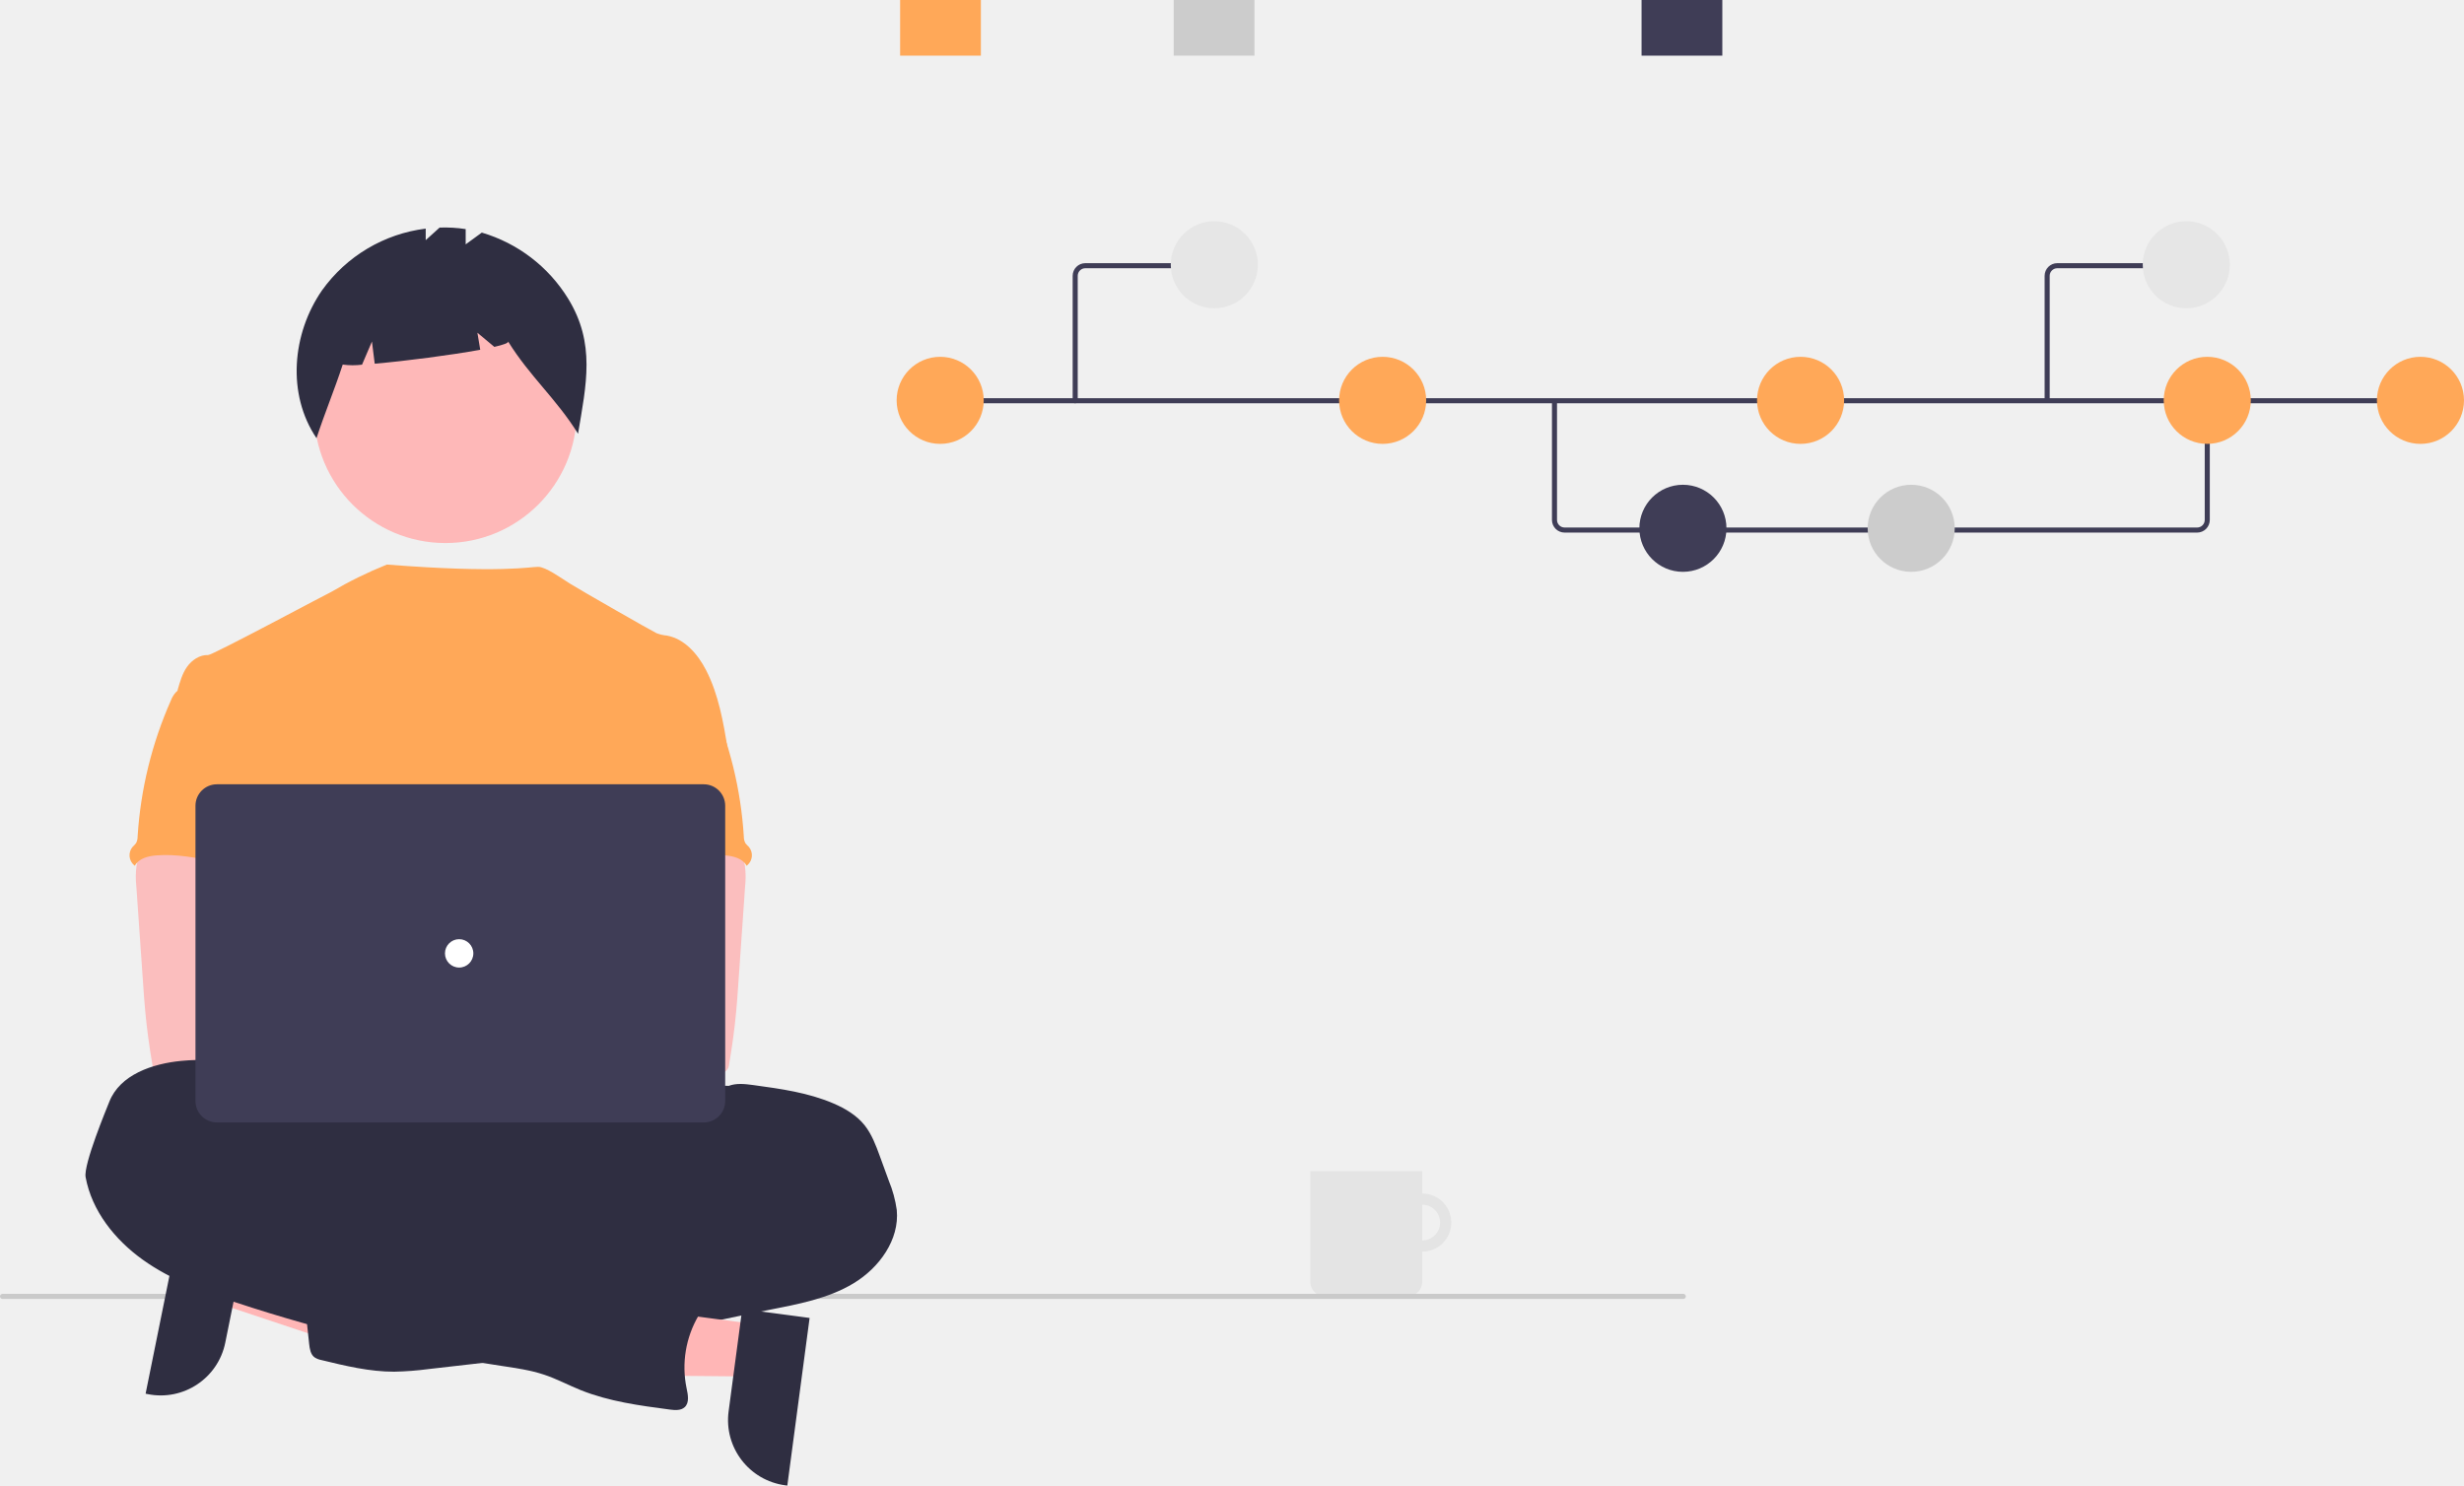
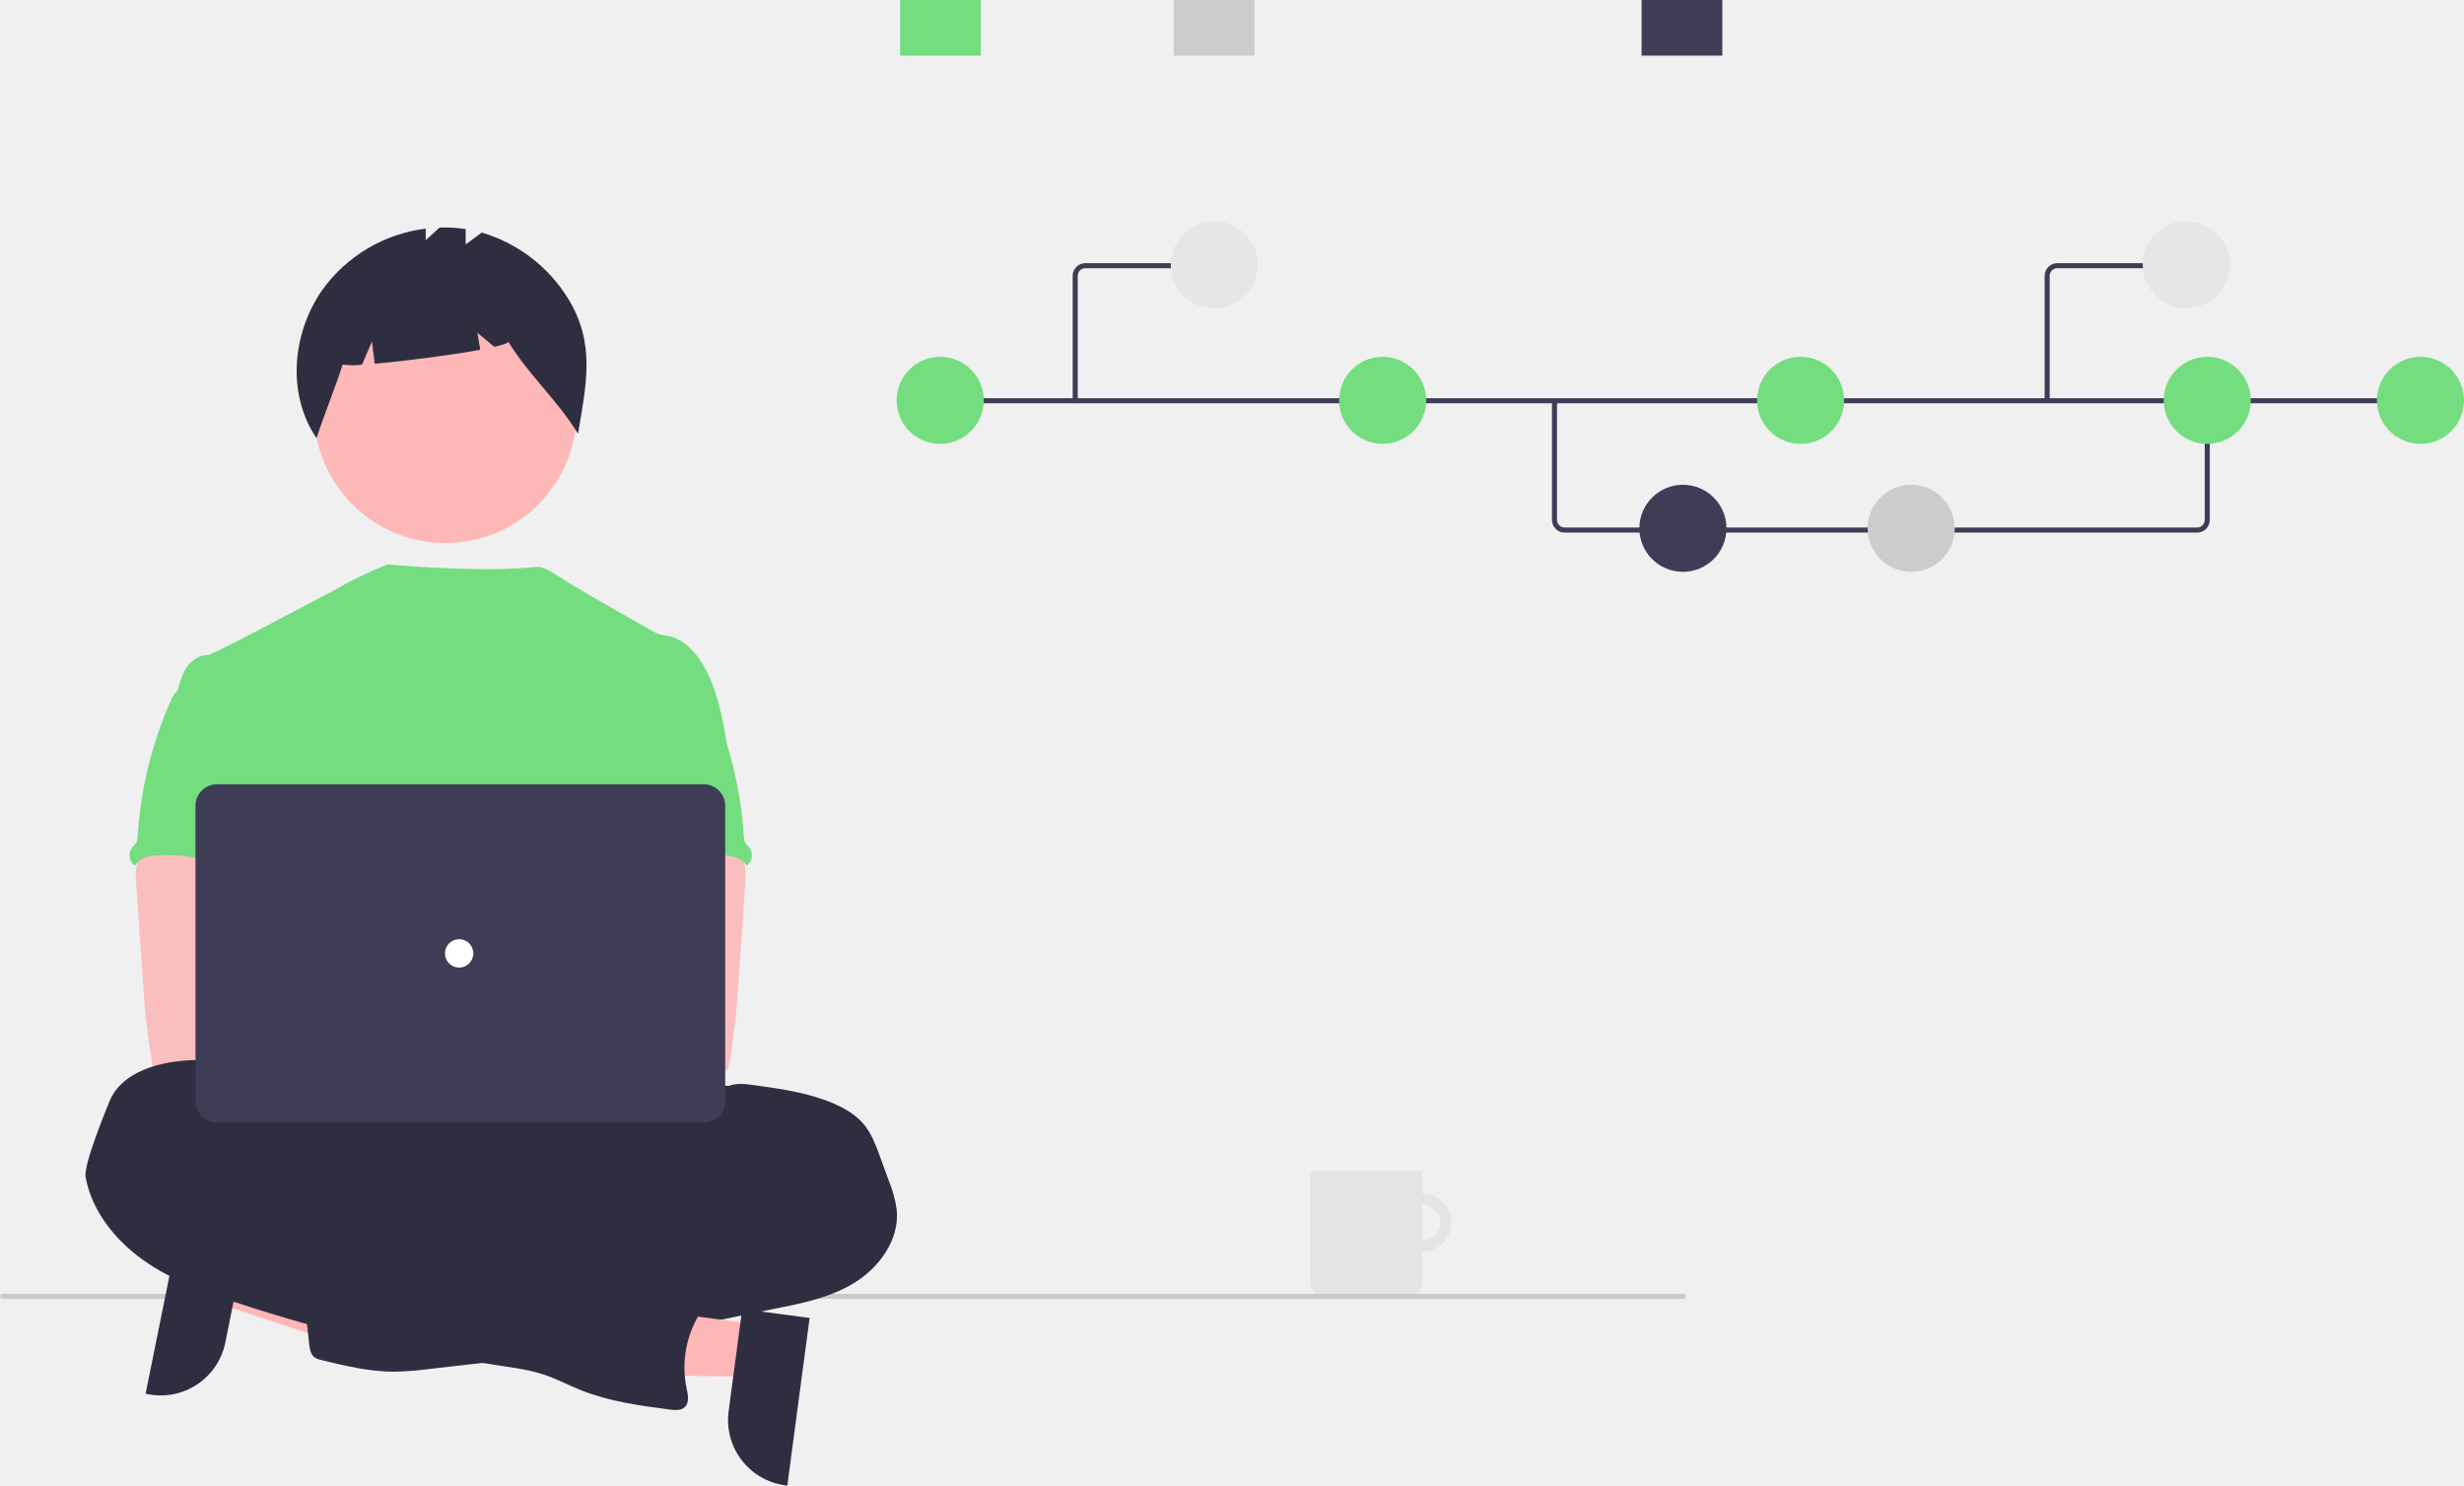
<svg xmlns="http://www.w3.org/2000/svg" data-name="Layer 1" width="973.461" height="587.025" viewBox="0 0 973.461 587.025">
  <g id="f9b32178-6d95-472d-b482-6662972666de" data-name="Group 100">
    <path id="f4b94a19-cbe0-459a-95a6-6ea3b3d72055-102" data-name="Path 1465" d="M675.147,628.1a11.49,11.49,0,1,0,11.49,11.49h0A11.49,11.49,0,0,0,675.147,628.1Zm0,18.561a7.071,7.071,0,1,1,7.071-7.071v0A7.071,7.071,0,0,1,675.147,646.661Z" transform="translate(-113.2693 -156.4874)" fill="#e4e4e4" />
    <path id="abc0e0b3-f22e-4bee-9929-c6879640924e-103" data-name="Path 1467" d="M630.954,619.261h44.193v43.739a5.757,5.757,0,0,1-5.757,5.757h-32.679a5.757,5.757,0,0,1-5.757-5.757V619.261Z" transform="translate(-113.2693 -156.4874)" fill="#e4e4e4" />
  </g>
  <path id="e24b6f19-a0a0-4e73-9cfc-bbb7635ad236-104" data-name="Path 944" d="M778.403,669.758h-664.237a1.006,1.006,0,0,1,0-2h664.237a1.006,1.006,0,0,1,0,2Z" transform="translate(-113.2693 -156.4874)" fill="#cacaca" />
  <polygon points="89.41 494.381 85.302 514.694 161.695 540.208 167.759 510.228 89.41 494.381" fill="#ffb6b6" />
  <path d="M210.36,647.029l-8.091,40.003-0.0.002a26.011,26.011,0,0,1-30.65,20.335l-.828-.168,13.248-65.496Z" transform="translate(-113.2693 -156.4874)" fill="#2f2e41" />
  <circle id="fd4e5ab9-ffc8-4bbb-9267-3af70c31dae1" data-name="Ellipse 276" cx="175.979" cy="162.713" r="51.871" fill="#feb8b8" />
  <path id="a8c9bbe2-1461-49cf-8211-f8d251166dc5-105" data-name="Path 1461" d="M337.697,274.45a59.907,59.907,0,0,0-34.081-26.052l-6.368,4.647v-6.034a55.143,55.143,0,0,0-10.3-.6l-5.494,4.971v-4.558a59.335,59.335,0,0,0-40.932,24.347c-11.931,17.2-13.945,41.129-2.21,58.467,3.221-9.9,7.131-19.189,10.353-29.088a29.299,29.299,0,0,0,7.633.037l3.919-9.145,1.095,8.758c12.148-1.058,30.166-3.382,41.682-5.511l-1.12-6.719,6.7,5.583c3.528-.812,5.623-1.549,5.45-2.112,8.565,13.808,19.047,22.627,27.611,36.435C344.888,308.406,348.632,292.217,337.697,274.45Z" transform="translate(-113.2693 -156.4874)" fill="#2f2e41" />
  <ellipse id="f6be96d1-713f-4c17-812c-ecd79c56fe95" data-name="Ellipse 260" cx="192.856" cy="464.787" rx="133.56" ry="37.359" fill="#2f2e41" />
-   <path d="M400.808,452.588c-1.784-10.731-3.624-21.668-8.611-31.335-3.278-6.332-8.481-12.366-15.495-13.618a14.99,14.99,0,0,1-4.035-.934c-2.055-.99-29.673-16.756-34.063-19.502-3.769-2.357-9.719-6.722-12.719-6.722-3.018-.066-14.591,2.627-59.76-.904a163.141,163.141,0,0,0-22.01,10.822c-.146-.096-46.882,25.001-48.638,24.935-3.325-.14-6.416,1.989-8.322,4.67-1.906,2.681-2.8,6-3.736,9.209,10.208,22.733,19.548,45.495,29.757,68.228a5.821,5.821,0,0,1,.738,2.8,6.834,6.834,0,0,1-1.27,2.8c-5.006,8.042-4.847,18.157-4.3,27.609.547,9.452,1.224,19.436-3,27.908-1.149,2.326-2.643,4.455-3.736,6.781-2.559,5.268-3.484,22.117-1.989,27.777l187.267,5.365C382.86,587.409,400.808,452.588,400.808,452.588Z" transform="translate(-113.2693 -156.4874)" fill="#ffa858" />
+   <path d="M400.808,452.588c-1.784-10.731-3.624-21.668-8.611-31.335-3.278-6.332-8.481-12.366-15.495-13.618a14.99,14.99,0,0,1-4.035-.934c-2.055-.99-29.673-16.756-34.063-19.502-3.769-2.357-9.719-6.722-12.719-6.722-3.018-.066-14.591,2.627-59.76-.904a163.141,163.141,0,0,0-22.01,10.822c-.146-.096-46.882,25.001-48.638,24.935-3.325-.14-6.416,1.989-8.322,4.67-1.906,2.681-2.8,6-3.736,9.209,10.208,22.733,19.548,45.495,29.757,68.228a5.821,5.821,0,0,1,.738,2.8,6.834,6.834,0,0,1-1.27,2.8c-5.006,8.042-4.847,18.157-4.3,27.609.547,9.452,1.224,19.436-3,27.908-1.149,2.326-2.643,4.455-3.736,6.781-2.559,5.268-3.484,22.117-1.989,27.777l187.267,5.365C382.86,587.409,400.808,452.588,400.808,452.588Z" transform="translate(-113.2693 -156.4874)" fill="#74dd80" />
  <path id="eb41f72e-aba6-4a16-bf55-c7027d2f1a4b-106" data-name="Path 1421" d="M167.233,498.445a33.063,33.063,0,0,0-.112,8.154l2.684,38.546c.252,3.633.5,7.257.841,10.881.644,7.033,1.606,14.01,2.8,20.977a3.736,3.736,0,0,0,3.829,3.633c11.815,2.5,24.022,2.4,36.08,1.719,18.4-1.027,65.474-2.97,68.35-6.706s1.2-9.779-2.55-12.8-65.871-10.386-65.871-10.386c.607-4.81,2.438-9.34,4.175-13.907,3.12-8.1,6.034-16.466,6.09-25.143s-3.213-17.8-10.321-22.771c-5.847-4.081-13.375-4.838-20.5-4.67-5.184.149-14.141-1.093-18.876.934C170.105,488.556,167.933,494.776,167.233,498.445Z" transform="translate(-113.2693 -156.4874)" fill="#fbbebe" />
  <path id="a363f2f7-2464-40a1-ad01-344825aa0b75-107" data-name="Path 1423" d="M401.141,585.578c3.11-1.186,6.538-.757,9.872-.308,10.732,1.466,21.622,2.97,31.569,7.257,4.67,2,9.116,4.67,12.273,8.6,2.8,3.54,4.436,7.874,5.987,12.142l3.587,9.826a47.3,47.3,0,0,1,3.129,11.516c1.121,11.759-6.921,22.845-17.036,28.954s-22.023,8.284-33.624,10.563-23.247,4.8-34.8,7.472a140.086,140.086,0,0,1-16.373,3.222c-12.366,1.4-25.292-.663-37.042,3.428-4.67,1.635-9.256,4.063-14.1,5.193a87.745,87.745,0,0,1-9.751,1.485l-22.238,2.54a121.313,121.313,0,0,1-13.636,1.046c-9.713,0-19.268-2.3-28.7-4.6a7.258,7.258,0,0,1-2.8-1.13c-1.494-1.177-1.821-3.26-2.036-5.146q-1.429-12.525-2.5-25.077c-.224-2.718-.392-5.66,1.093-7.948,1.868-2.8,5.511-3.68,8.836-4.222a230.58,230.58,0,0,1,42.665-2.961c5.426-5.426,14.374-5.454,21.482-8.406a63.897,63.897,0,0,0,7.575-4.119,99.001,99.001,0,0,1,41.59-13.141,38.714,38.714,0,0,0,8.509-1.214c5.5-1.709,10.517-6.361,16.167-5.221.7-1.933,1.186-4.521,2.8-5.847.8-.682,1.793-1.139,2.531-1.868,1.56-1.578,1.7-4.063,1.466-6.267s-.757-4.464-.187-6.613a9.141,9.141,0,0,1,1.037-2.307C391.278,587.595,395.509,585.111,401.141,585.578Z" transform="translate(-113.2693 -156.4874)" fill="#2f2e41" />
-   <path id="b53ad979-99f4-4c6e-a0f8-957060c42096-108" data-name="Path 1430" d="M182.88,429.901a9.667,9.667,0,0,0-2.073,3.316,156.78,156.78,0,0,0-13.169,53.816,5.38,5.38,0,0,1-.607,2.606,11.403,11.403,0,0,1-1.373,1.485,5.156,5.156,0,0,0,.617,7.266q.127.107.261.206c1.541-2.9,5.23-3.848,8.509-4.1,15.7-1.242,31.036,6.062,46.783,5.511-1.111-3.839-2.709-7.528-3.615-11.413-4.007-17.251,5.987-36.033-.14-52.649-1.224-3.325-3.269-6.594-6.491-8.051a17.291,17.291,0,0,0-4.156-1.1c-3.979-.719-11.9-3.792-15.747-2.559-1.42.458-1.98,1.793-3.157,2.6C186.734,427.977,184.362,428.397,182.88,429.901Z" transform="translate(-113.2693 -156.4874)" fill="#ffa858" />
+   <path id="b53ad979-99f4-4c6e-a0f8-957060c42096-108" data-name="Path 1430" d="M182.88,429.901a9.667,9.667,0,0,0-2.073,3.316,156.78,156.78,0,0,0-13.169,53.816,5.38,5.38,0,0,1-.607,2.606,11.403,11.403,0,0,1-1.373,1.485,5.156,5.156,0,0,0,.617,7.266q.127.107.261.206c1.541-2.9,5.23-3.848,8.509-4.1,15.7-1.242,31.036,6.062,46.783,5.511-1.111-3.839-2.709-7.528-3.615-11.413-4.007-17.251,5.987-36.033-.14-52.649-1.224-3.325-3.269-6.594-6.491-8.051a17.291,17.291,0,0,0-4.156-1.1c-3.979-.719-11.9-3.792-15.747-2.559-1.42.458-1.98,1.793-3.157,2.6C186.734,427.977,184.362,428.397,182.88,429.901Z" transform="translate(-113.2693 -156.4874)" fill="#74dd80" />
  <path id="a1197c30-bfd4-4098-bcf9-2468e7a33bf1-109" data-name="Path 1421" d="M400.921,486.906c-4.735-2.027-13.692-.785-18.876-.934-7.125-.168-14.653.589-20.5,4.67-7.108,4.971-10.377,14.094-10.321,22.771s2.97,17.043,6.09,25.143c1.737,4.567,3.568,9.097,4.175,13.907,0,0-62.121,7.365-65.871,10.386s-5.426,9.064-2.55,12.8,92.615,7.487,104.43,4.987a3.736,3.736,0,0,0,3.829-3.633c1.194-6.967,2.156-13.944,2.8-20.977.341-3.624.589-7.248.841-10.881l2.684-38.546a33.064,33.064,0,0,0-.112-8.154C406.84,494.776,404.668,488.556,400.921,486.906Z" transform="translate(-113.2693 -156.4874)" fill="#fbbebe" />
-   <path id="ebe46053-6aac-4aa7-8615-21a6fa79538d-110" data-name="Path 1430" d="M386.251,426.835c-1.177-.807-1.737-2.142-3.157-2.6-3.847-1.233-11.768,1.84-15.747,2.559a17.291,17.291,0,0,0-4.156,1.1c-3.222,1.457-5.267,4.726-6.491,8.051-6.127,16.616,3.867,35.398-.14,52.649-.906,3.885-2.504,7.574-3.615,11.413,15.747.551,31.083-6.753,46.783-5.511,3.279.252,6.968,1.2,8.509,4.1q.134-.099.261-.206a5.156,5.156,0,0,0,.617-7.266,11.401,11.401,0,0,1-1.373-1.485,5.38,5.38,0,0,1-.607-2.606,156.78,156.78,0,0,0-13.169-53.816,9.667,9.667,0,0,0-2.073-3.316C390.411,428.397,388.039,427.977,386.251,426.835Z" transform="translate(-113.2693 -156.4874)" fill="#ffa858" />
+   <path id="ebe46053-6aac-4aa7-8615-21a6fa79538d-110" data-name="Path 1430" d="M386.251,426.835c-1.177-.807-1.737-2.142-3.157-2.6-3.847-1.233-11.768,1.84-15.747,2.559a17.291,17.291,0,0,0-4.156,1.1c-3.222,1.457-5.267,4.726-6.491,8.051-6.127,16.616,3.867,35.398-.14,52.649-.906,3.885-2.504,7.574-3.615,11.413,15.747.551,31.083-6.753,46.783-5.511,3.279.252,6.968,1.2,8.509,4.1q.134-.099.261-.206a5.156,5.156,0,0,0,.617-7.266,11.401,11.401,0,0,1-1.373-1.485,5.38,5.38,0,0,1-.607-2.606,156.78,156.78,0,0,0-13.169-53.816,9.667,9.667,0,0,0-2.073-3.316C390.411,428.397,388.039,427.977,386.251,426.835Z" transform="translate(-113.2693 -156.4874)" fill="#74dd80" />
  <polygon points="299.243 523.378 296.513 543.921 215.975 543.166 220.005 512.846 299.243 523.378" fill="#ffb6b6" />
  <path d="M433.122,677.272l-8.804,66.24-.838-.111a26.011,26.011,0,0,1-22.356-29.208l0-.002,5.377-40.457Z" transform="translate(-113.2693 -156.4874)" fill="#2f2e41" />
  <path id="a0b0f7ea-4ed9-4447-aa64-e2335b2c3196-111" data-name="Path 1427" d="M223.039,595.974c0,.934-1.466,0-1.6-1-1.027-7.556-7.024-13.786-14.01-16.812s-14.944-3.185-22.509-2.466c-11.441,1.083-24.284,5.464-28.468,16.158-.99,2.5-10.264,24.76-9.359,29.766,2.438,13.356,11.572,24.779,22.64,32.69s24,12.637,36.9,16.9a639.949,639.949,0,0,0,104.607,24.984c5.753.869,11.563,1.672,17.073,3.521,4.931,1.653,9.545,4.128,14.365,6.071,11.208,4.5,23.266,6.108,35.211,7.687,2.036.262,4.371.448,5.875-.934,1.943-1.8,1.3-4.941.747-7.528a40.488,40.488,0,0,1,4.773-28.729c2-3.362,4.6-6.809,4.222-10.7-.448-4.539-4.969-7.752-9.471-8.481s-9.078.346-13.6.934a7.285,7.285,0,0,1-4.623-.458,9.235,9.235,0,0,1-1.812-1.606,20.482,20.482,0,0,0-23.854-3.334c-1.672.934-4.2-1.149-5.94-1.933l-19.642-8.892c-22.565-10.208-45.242-20.464-69.115-26.927a14.514,14.514,0,0,1-5.324-2.214c-1.186-.934-2.036-2.2-3.129-3.241-2.382-2.251-5.7-3.148-8.555-4.745S222.385,599.177,223.039,595.974Z" transform="translate(-113.2693 -156.4874)" fill="#2f2e41" />
  <circle cx="160.617" cy="411.99" r="14" fill="#fbbebe" />
  <circle cx="191.617" cy="411.99" r="14" fill="#fbbebe" />
  <path d="M391.305,600.024H198.966a8.48,8.48,0,0,1-8.47-8.47V474.868a8.48,8.48,0,0,1,8.47-8.47H391.305a8.48,8.48,0,0,1,8.47,8.47V591.555A8.48,8.48,0,0,1,391.305,600.024Z" transform="translate(-113.2693 -156.4874)" fill="#3f3d56" />
  <circle id="e793da3b-cee2-4a15-ae11-6dab45a6c728" data-name="Ellipse 263" cx="181.399" cy="376.724" r="5.604" fill="#fff" />
  <path d="M981.299,366.94H731.406a5.006,5.006,0,0,1-5-5V314.84h2v47.1a3.003,3.003,0,0,0,3,3H981.299a3.003,3.003,0,0,0,3-3V314.51h2v47.429A5.006,5.006,0,0,1,981.299,366.94Z" transform="translate(-113.2693 -156.4874)" fill="#3f3d56" />
  <rect x="371.397" y="157.352" width="587.22" height="2" fill="#3f3d56" />
-   <circle id="a67a4451-c7cc-402c-b29d-5a705f3c9418" data-name="Ellipse 264" cx="371.439" cy="158.196" r="17.202" fill="#ffa858" />
-   <circle id="abdb3fbf-f68e-433e-a33f-153626b38c76" data-name="Ellipse 266" cx="546.244" cy="158.196" r="17.202" fill="#ffa858" />
+   <circle id="a67a4451-c7cc-402c-b29d-5a705f3c9418" data-name="Ellipse 264" cx="371.439" cy="158.196" r="17.202" fill="#74dd80" />
+   <circle id="abdb3fbf-f68e-433e-a33f-153626b38c76" data-name="Ellipse 266" cx="546.244" cy="158.196" r="17.202" fill="#74dd80" />
  <circle id="ac293633-0933-4e21-a8aa-bc27ca4fbccc" data-name="Ellipse 268" cx="664.876" cy="208.757" r="17.202" fill="#3f3d56" />
  <circle id="a0cd768d-b738-4d4b-9ab3-78ab535c7573" data-name="Ellipse 269" cx="755.063" cy="208.757" r="17.202" fill="#ccc" />
-   <circle id="b9eb3d2e-31e0-4fe2-be5c-79abb86bc227" data-name="Ellipse 270" cx="711.36" cy="158.196" r="17.202" fill="#ffa858" />
-   <circle id="aa04baac-fce0-420a-b86a-4a97f3079928" data-name="Ellipse 271" cx="956.259" cy="158.196" r="17.202" fill="#ffa858" />
-   <circle id="e92cf92c-058e-415c-ba96-766a57ee18d9" data-name="Ellipse 272" cx="872.029" cy="158.196" r="17.202" fill="#ffa858" />
+   <circle id="b9eb3d2e-31e0-4fe2-be5c-79abb86bc227" data-name="Ellipse 270" cx="711.36" cy="158.196" r="17.202" fill="#74dd80" />
+   <circle id="aa04baac-fce0-420a-b86a-4a97f3079928" data-name="Ellipse 271" cx="956.259" cy="158.196" r="17.202" fill="#74dd80" />
+   <circle id="e92cf92c-058e-415c-ba96-766a57ee18d9" data-name="Ellipse 272" cx="872.029" cy="158.196" r="17.202" fill="#74dd80" />
  <rect id="ac5bf8cc-574d-4509-9338-881c836fd832" data-name="Rectangle 207" x="648.539" width="31.906" height="21.99" fill="#3f3d56" />
-   <rect id="ad5a043d-52f1-4931-b771-e4991ef7f7f7" data-name="Rectangle 208" x="355.612" width="31.906" height="21.99" fill="#ffa858" />
+   <rect id="ad5a043d-52f1-4931-b771-e4991ef7f7f7" data-name="Rectangle 208" x="355.612" width="31.906" height="21.99" fill="#74dd80" />
  <rect id="e5d95e83-bdd9-4322-95a9-5a9c4b449a8f" data-name="Rectangle 209" x="463.685" width="31.906" height="21.99" fill="#ccc" />
  <path d="M538.051,315.84a1,1,0,0,1-1-1V265.477a5.006,5.006,0,0,1,5-5h48.675a1,1,0,0,1,0,2h-48.675a3.003,3.003,0,0,0-3,3v49.362A1,1,0,0,1,538.051,315.84Z" transform="translate(-113.2693 -156.4874)" fill="#3f3d56" />
  <circle id="b0a7c1c1-8f27-441f-a84a-e44462cc473e" data-name="Ellipse 265" cx="479.744" cy="104.616" r="17.202" fill="#e6e6e6" />
  <path d="M923.051,314.84h-2V265.477a5.006,5.006,0,0,1,5-5h48.675v2h-48.675a3.003,3.003,0,0,0-3,3Z" transform="translate(-113.2693 -156.4874)" fill="#3f3d56" />
  <circle id="b3140cf1-cdb8-48ff-81af-ce41ed4f5739" data-name="Ellipse 265" cx="863.744" cy="104.616" r="17.202" fill="#e6e6e6" />
</svg>
